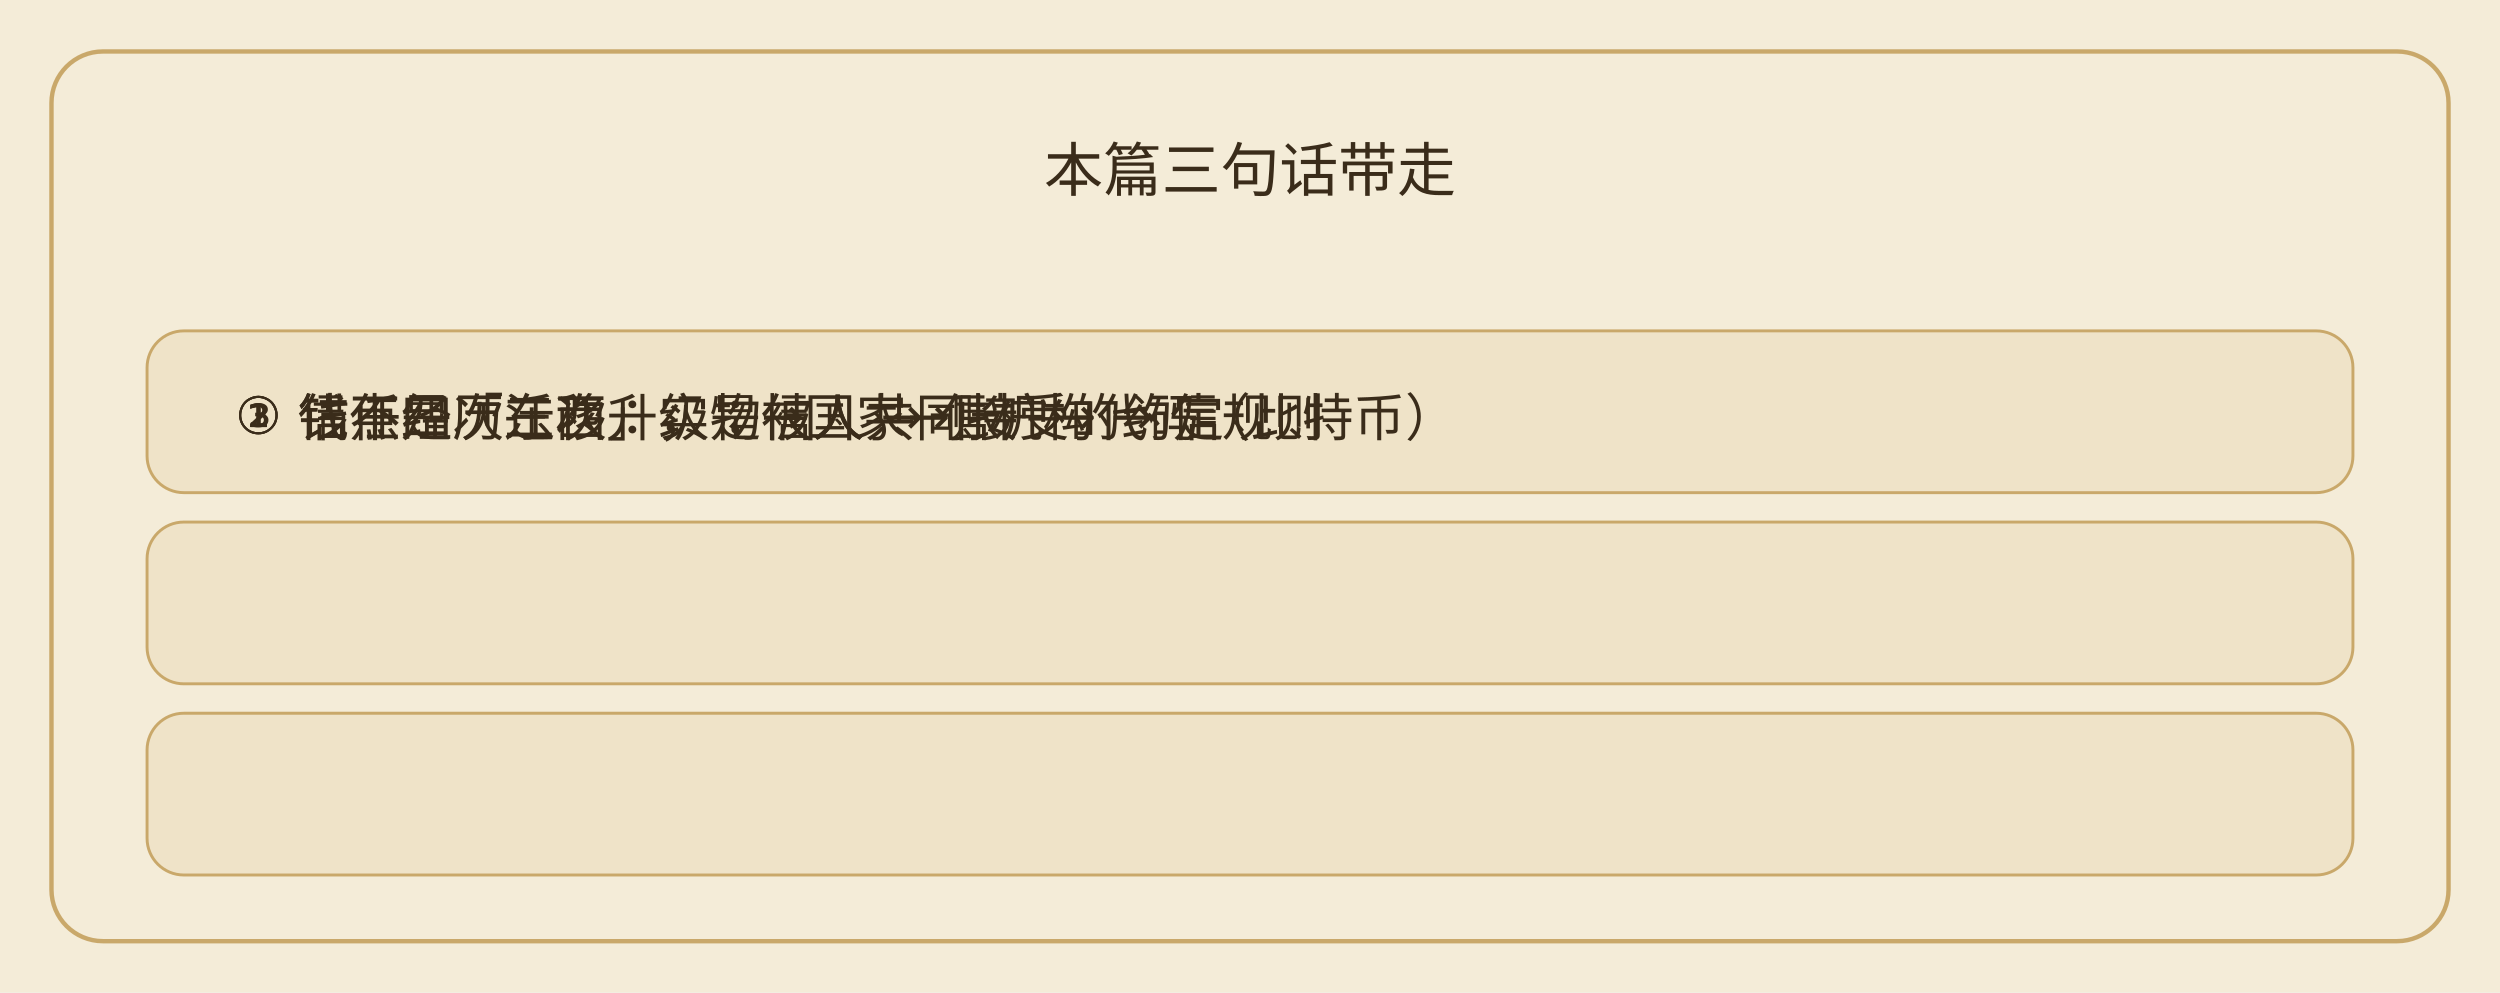
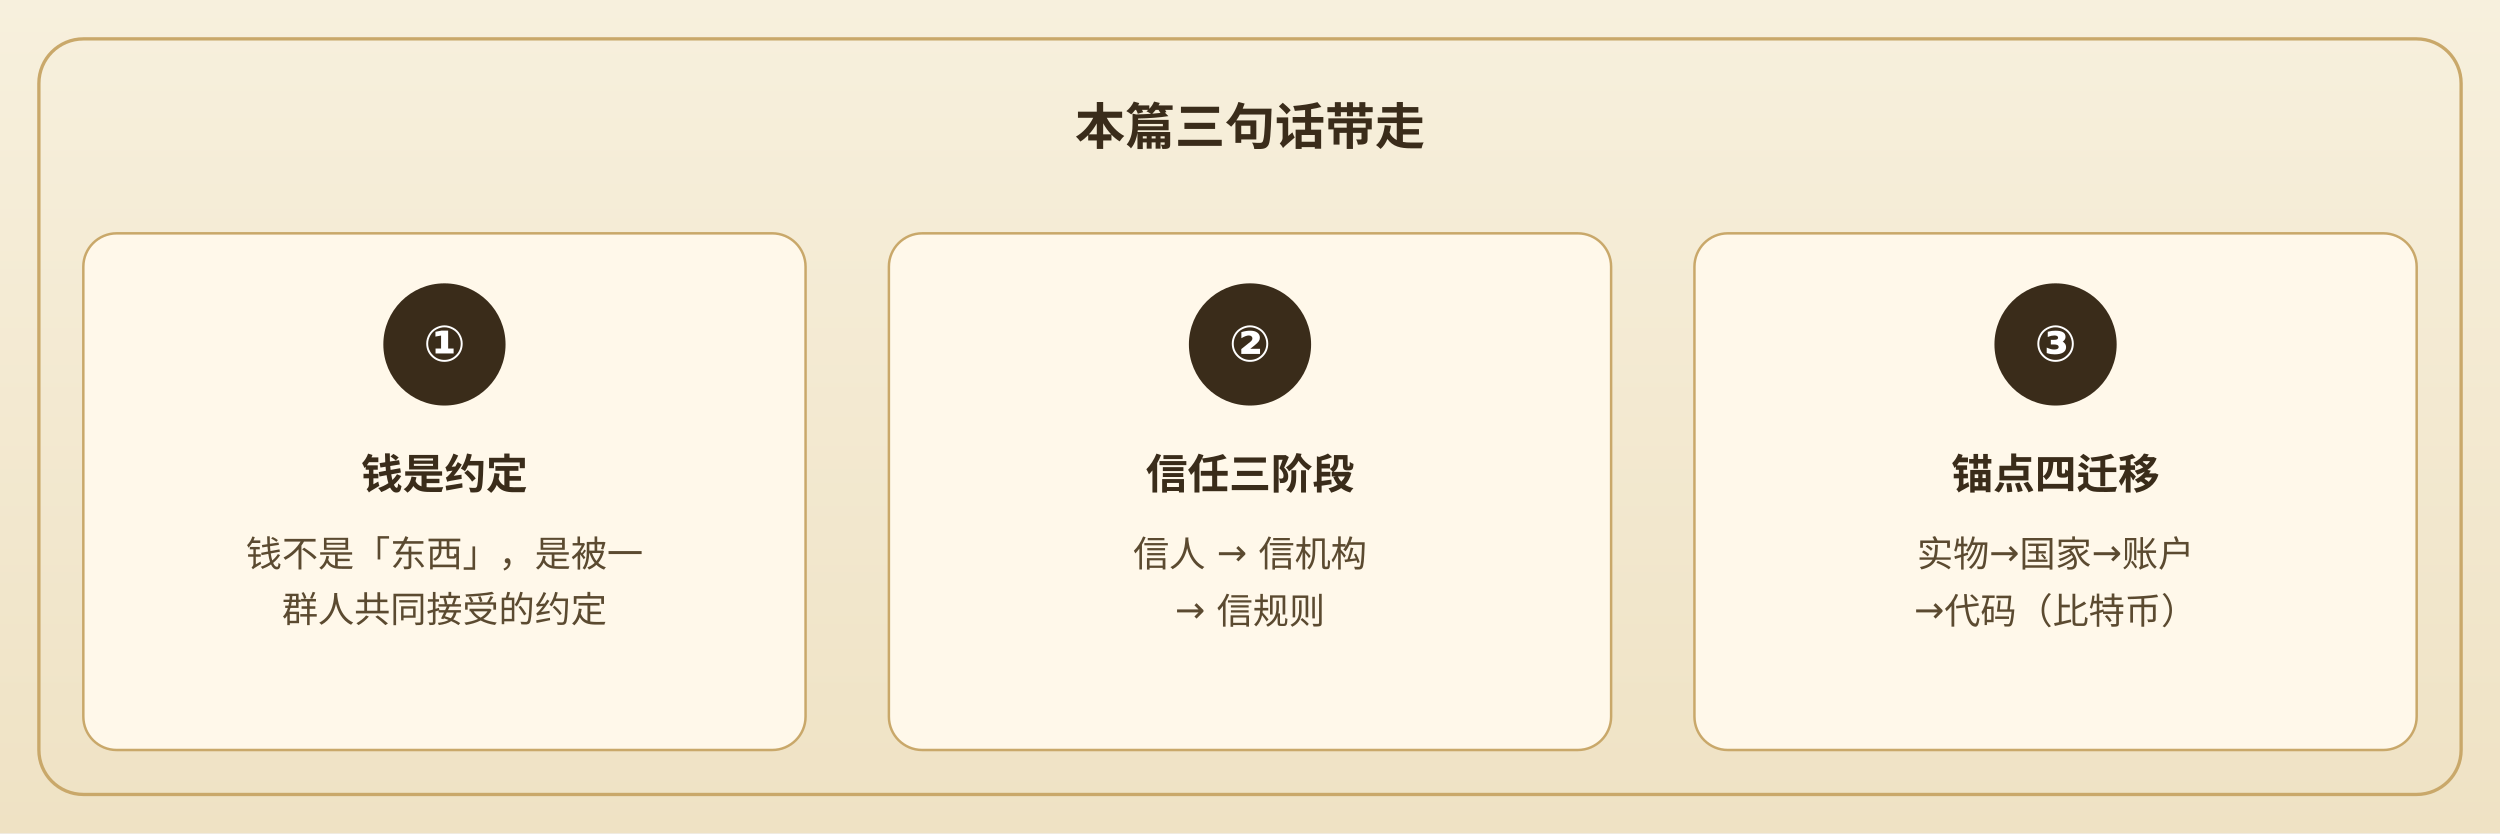
- <svg xmlns="http://www.w3.org/2000/svg" viewBox="0 0 680 270" width="680">
-   <rect x="0" y="0" width="680" height="270" fill="#f4ecd8" />
-   <rect x="14" y="14" width="652" height="242" rx="14" fill="none" stroke="#c9a86a" stroke-width="1.2" />
-   <text x="340" y="52" fill="#3a2c1a" font-family="sans-serif" font-size="16" font-weight="500" text-anchor="middle">本篇三句话带走</text>
-   <rect x="40" y="90" width="600" height="44" rx="10" fill="#efe3c8" stroke="#c9a86a" stroke-width="0.8" />
-   <text x="64" y="118" fill="#3a2c1a" font-family="sans-serif" font-size="14" font-weight="500">① 钱不是「东西」，是被人共同接受的约定</text>
-   <rect x="40" y="142" width="600" height="44" rx="10" fill="#efe3c8" stroke="#c9a86a" stroke-width="0.8" />
-   <text x="64" y="118" fill="#3a2c1a" font-family="sans-serif" font-size="14" font-weight="500">② 信任经历三次升级：信人 → 信机构 → 信规则</text>
-   <rect x="40" y="194" width="600" height="44" rx="10" fill="#efe3c8" stroke="#c9a86a" stroke-width="0.8" />
-   <text x="64" y="118" fill="#3a2c1a" font-family="sans-serif" font-size="14" font-weight="500">③ 锚点四次迁移：实物→国家→账户→代码（比特币）</text>
+ <svg xmlns="http://www.w3.org/2000/svg" viewBox="0 0 900 300" width="900">
+   <defs>
+     <linearGradient id="bg" x1="0" y1="0" x2="0" y2="1">
+       <stop offset="0" stop-color="#f7f0dd" />
+       <stop offset="1" stop-color="#efe2c4" />
+     </linearGradient>
+   </defs>
+   <rect x="0" y="0" width="900" height="300" fill="url(#bg)" />
+   <rect x="14" y="14" width="872" height="272" rx="16" fill="none" stroke="#c9a86a" stroke-width="1.2" />
+   <text x="450" y="52" fill="#3a2c1a" font-family="'PingFang SC','Heiti SC',sans-serif" font-size="18" font-weight="600" text-anchor="middle">本篇三句话带走</text>
+   <rect x="30" y="84" width="260" height="186" rx="12" fill="#fff8ea" stroke="#c9a86a" stroke-width="0.9" />
+   <circle cx="160" cy="124" r="22" fill="#3a2c1a" />
+   <text x="160" y="130" fill="#fff" font-family="'PingFang SC','Heiti SC',sans-serif" font-size="18" font-weight="700" text-anchor="middle">①</text>
+   <text x="160" y="176" fill="#3a2c1a" font-family="'PingFang SC','Heiti SC',sans-serif" font-size="15" font-weight="700" text-anchor="middle">钱是约定</text>
+   <text x="160" y="204" fill="#5b4a30" font-family="'PingFang SC','Heiti SC',sans-serif" font-size="13" text-anchor="middle">钱不是「东西」，是被一</text>
+   <text x="160" y="224" fill="#5b4a30" font-family="'PingFang SC','Heiti SC',sans-serif" font-size="13" text-anchor="middle">群人共同接受的约定</text>
+   <rect x="320" y="84" width="260" height="186" rx="12" fill="#fff8ea" stroke="#c9a86a" stroke-width="0.9" />
+   <circle cx="450" cy="124" r="22" fill="#3a2c1a" />
+   <text x="450" y="130" fill="#fff" font-family="'PingFang SC','Heiti SC',sans-serif" font-size="18" font-weight="700" text-anchor="middle">②</text>
+   <text x="450" y="176" fill="#3a2c1a" font-family="'PingFang SC','Heiti SC',sans-serif" font-size="15" font-weight="700" text-anchor="middle">信任三阶段</text>
+   <text x="450" y="204" fill="#5b4a30" font-family="'PingFang SC','Heiti SC',sans-serif" font-size="13" text-anchor="middle">信人 → 信机构</text>
+   <text x="450" y="224" fill="#5b4a30" font-family="'PingFang SC','Heiti SC',sans-serif" font-size="13" text-anchor="middle">→ 信规则</text>
+   <rect x="610" y="84" width="260" height="186" rx="12" fill="#fff8ea" stroke="#c9a86a" stroke-width="0.9" />
+   <circle cx="740" cy="124" r="22" fill="#3a2c1a" />
+   <text x="740" y="130" fill="#fff" font-family="'PingFang SC','Heiti SC',sans-serif" font-size="18" font-weight="700" text-anchor="middle">③</text>
+   <text x="740" y="176" fill="#3a2c1a" font-family="'PingFang SC','Heiti SC',sans-serif" font-size="15" font-weight="700" text-anchor="middle">锚点四迁移</text>
+   <text x="740" y="204" fill="#5b4a30" font-family="'PingFang SC','Heiti SC',sans-serif" font-size="13" text-anchor="middle">实物→国家→账户</text>
+   <text x="740" y="224" fill="#5b4a30" font-family="'PingFang SC','Heiti SC',sans-serif" font-size="13" text-anchor="middle">→代码（比特币）</text>
</svg>
